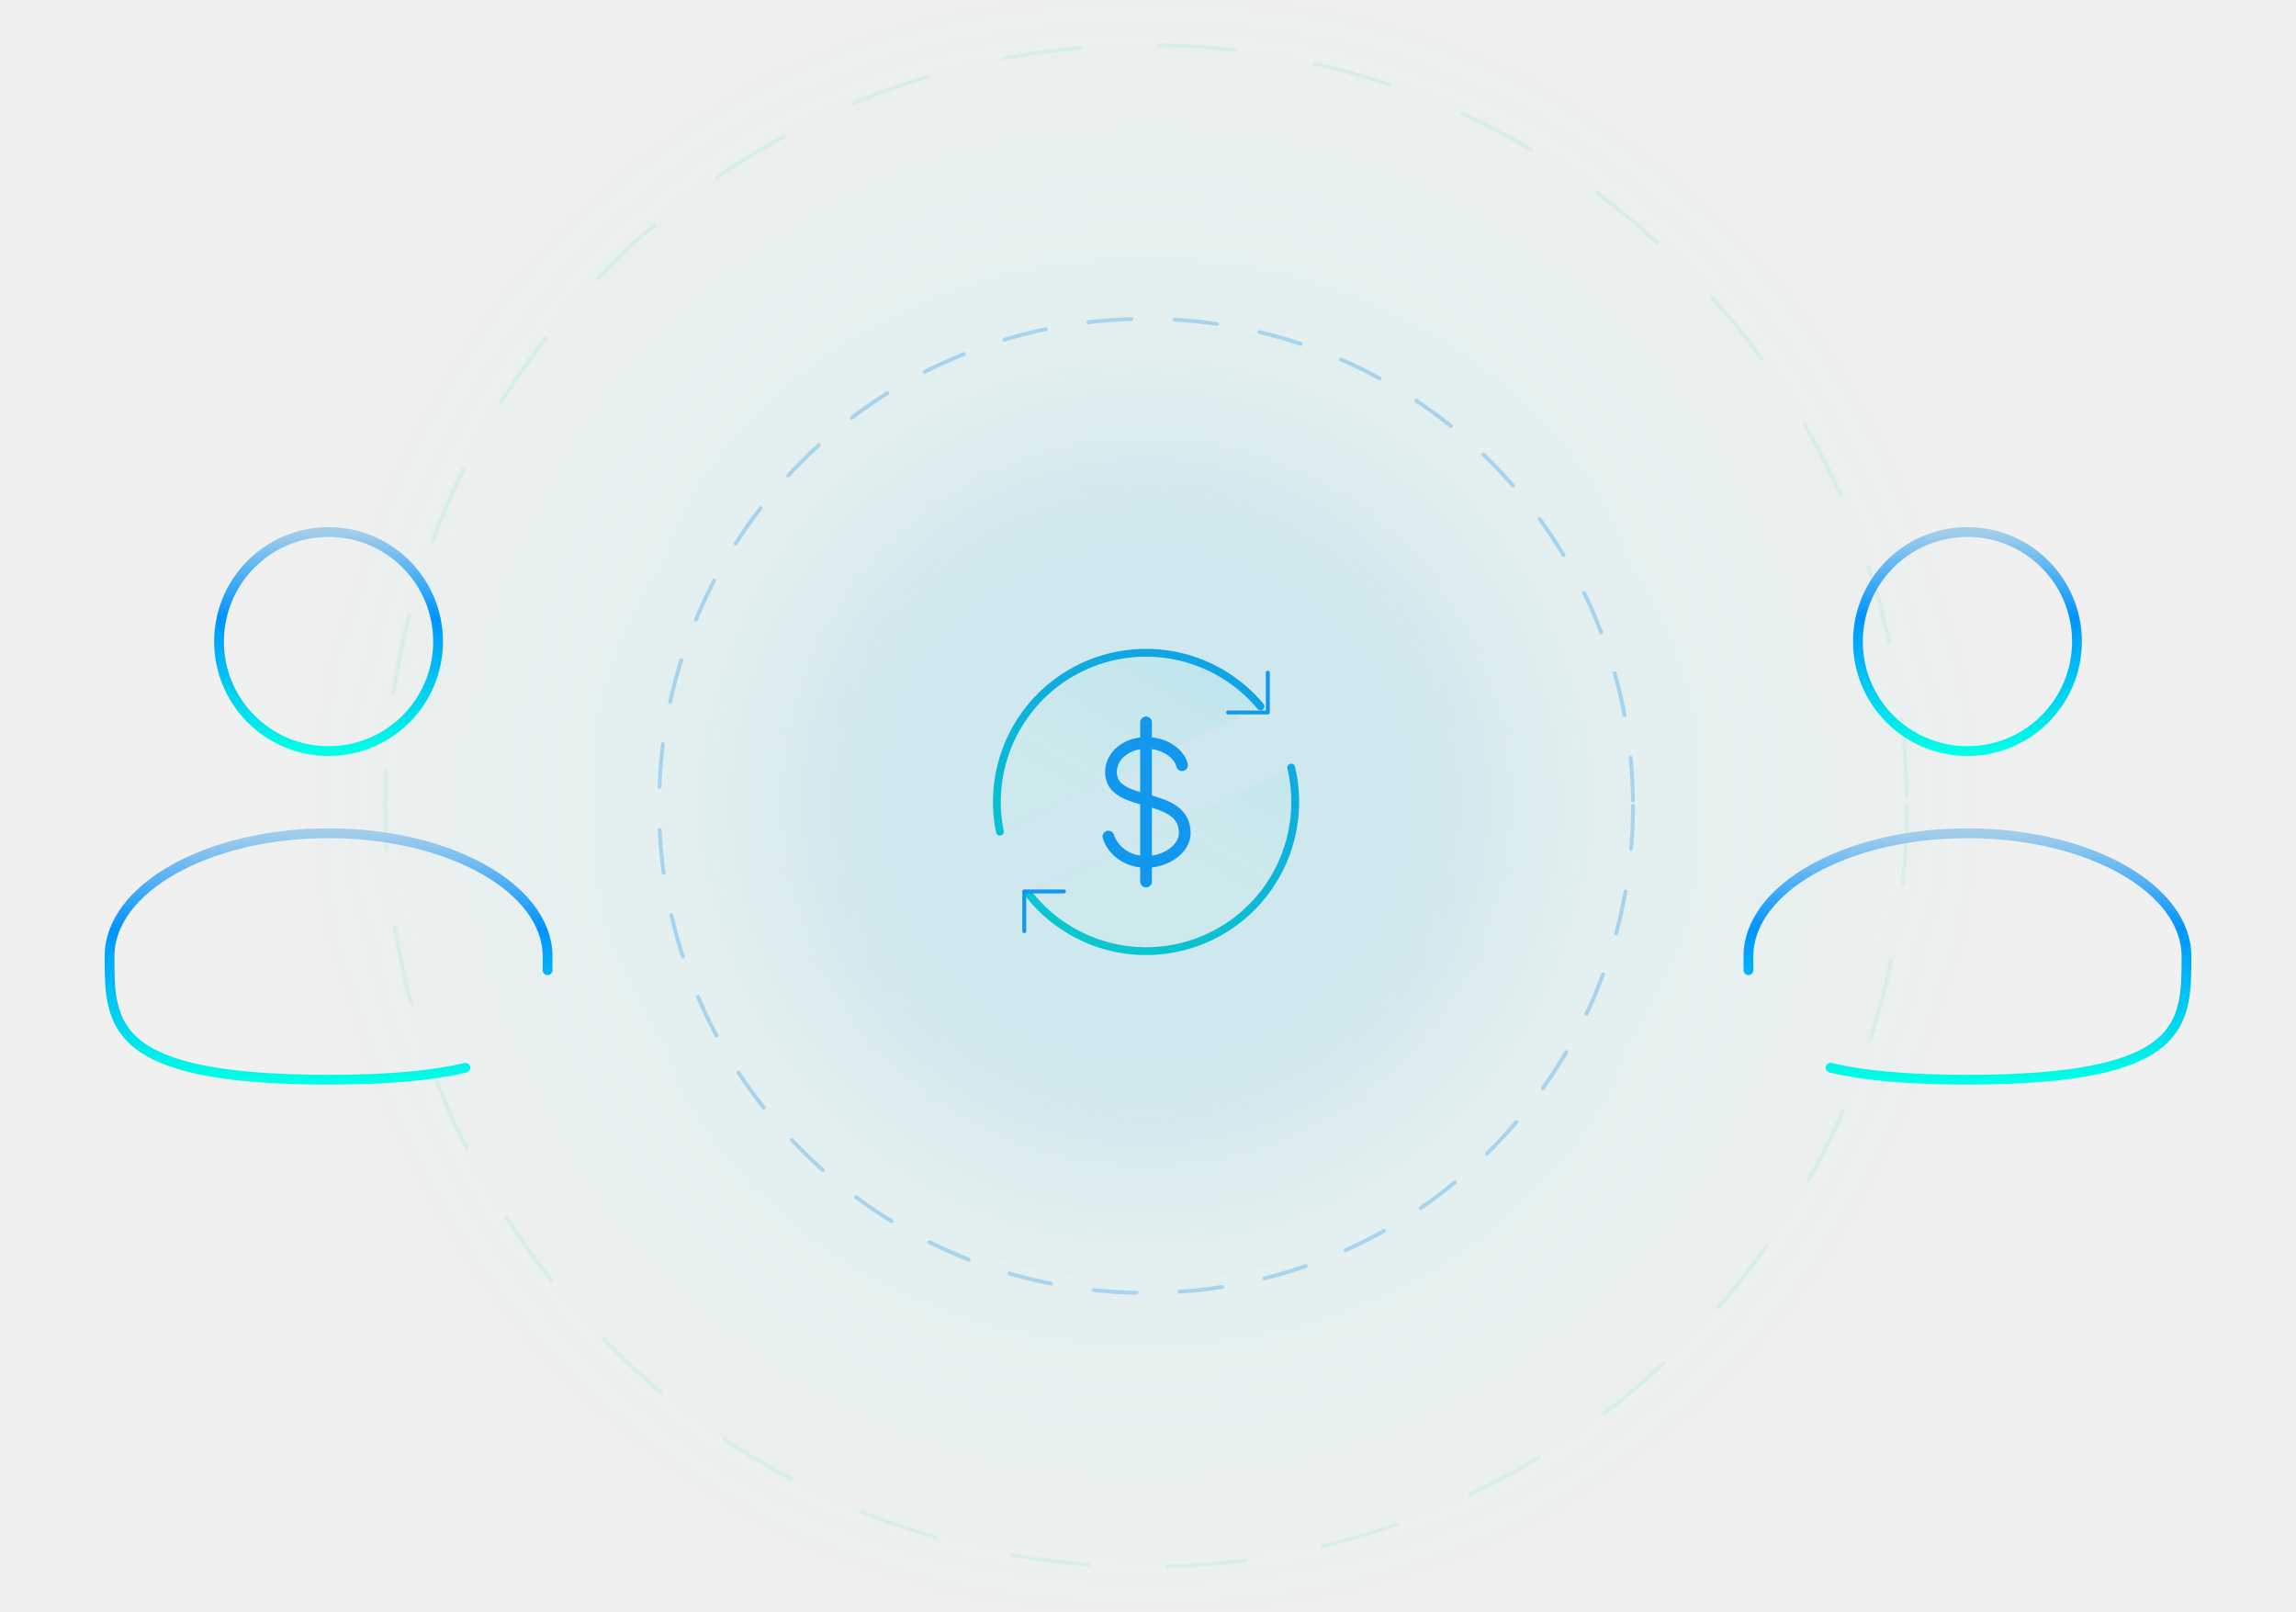
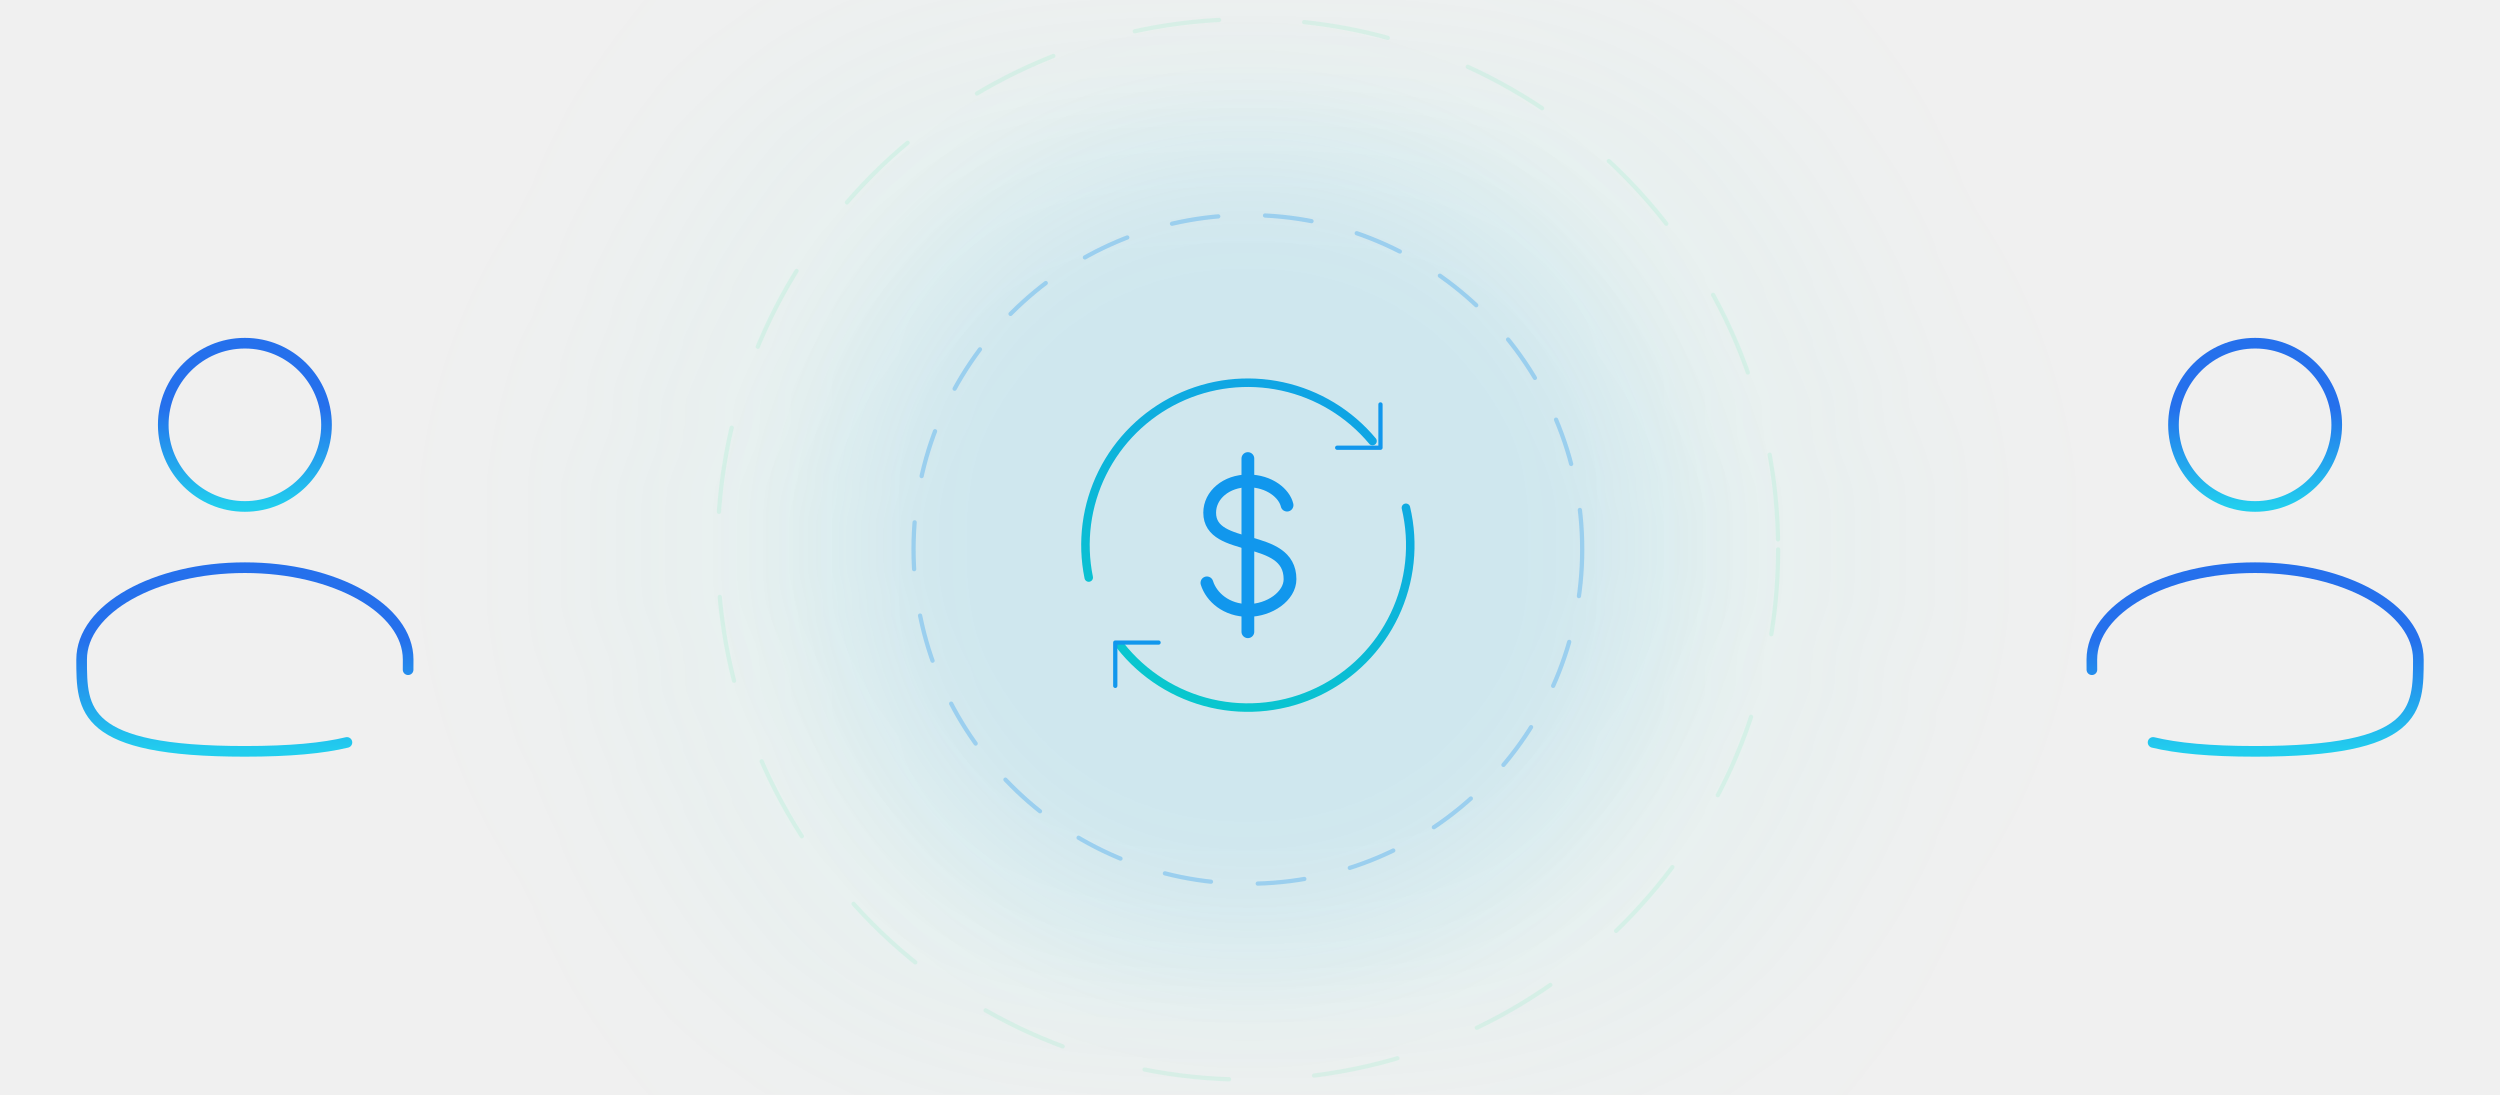
- <svg xmlns="http://www.w3.org/2000/svg" width="587" height="412" viewBox="0 0 587 412" fill="none">
+ <svg xmlns="http://www.w3.org/2000/svg" width="587" height="257" viewBox="0 0 587 257" fill="none">
  <g clip-path="url(#clip0_1378_2)">
-     <path d="M322.265 180.564C316.827 174.046 309.369 169.528 301.073 167.728C292.777 165.928 284.117 166.948 276.467 170.627C268.816 174.306 262.612 180.433 258.838 188.037C255.064 195.641 253.936 204.287 255.632 212.605M330.108 196.226C332.11 204.673 331.17 213.551 327.441 221.391C323.713 229.231 317.421 235.564 309.606 239.342C301.79 243.121 292.919 244.119 284.459 242.172C275.999 240.224 268.457 235.448 263.08 228.632" fill="url(#paint0_linear_1378_2)" />
-     <path d="M322.265 180.564C316.827 174.046 309.369 169.528 301.073 167.728C292.777 165.928 284.117 166.948 276.467 170.627C268.816 174.306 262.612 180.433 258.838 188.037C255.064 195.641 253.936 204.287 255.632 212.605M330.108 196.226C332.11 204.673 331.17 213.551 327.441 221.391C323.713 229.231 317.421 235.564 309.606 239.342C301.79 243.121 292.919 244.119 284.459 242.172C275.999 240.224 268.457 235.448 263.08 228.632" stroke="url(#paint1_linear_1378_2)" stroke-width="2" stroke-linecap="round" />
-     <path d="M324.135 171.958V182.125H313.969M272.031 227.875H261.865V238.042" stroke="#1292EE" stroke-linecap="round" stroke-linejoin="round" />
-     <path d="M293 184.667V225.333" stroke="#1292EE" stroke-width="3" stroke-linecap="round" />
-     <path d="M302.201 195.606C301.591 192.912 298.119 189.913 293.03 189.913C287.942 189.913 284.033 193.217 284.033 197.385C284.033 206.86 302.897 201.991 302.897 212.991C302.897 216.961 298.119 220.331 293.036 220.331C287.952 220.331 284.424 217.205 283.382 213.855" stroke="#1292EE" stroke-width="3" stroke-linecap="round" stroke-linejoin="round" />
+     <path d="M322.265 103.564C316.827 97.046 309.369 92.528 301.073 90.728C292.777 88.928 284.117 89.948 276.467 93.627C268.816 97.306 262.612 103.433 258.838 111.037C255.064 118.641 253.936 127.287 255.632 135.605M330.108 119.226C332.11 127.673 331.17 136.551 327.441 144.391C323.713 152.231 317.421 158.564 309.606 162.342C301.79 166.121 292.919 167.119 284.459 165.172C275.999 163.224 268.457 158.448 263.08 151.632" stroke="url(#paint0_linear_1378_2)" stroke-width="2" stroke-linecap="round" />
+     <path d="M324.135 94.958V105.125H313.969M272.031 150.875H261.865V161.042" stroke="#1292EE" stroke-linecap="round" stroke-linejoin="round" />
+     <path d="M293 107.667V148.333" stroke="#1292EE" stroke-width="3" stroke-linecap="round" />
+     <path d="M302.201 118.606C301.591 115.912 298.119 112.913 293.03 112.913C287.942 112.913 284.033 116.217 284.033 120.385C284.033 129.86 302.897 124.991 302.897 135.991C302.897 139.961 298.119 143.331 293.036 143.331C287.952 143.331 284.424 140.205 283.382 136.855" stroke="#1292EE" stroke-width="3" stroke-linecap="round" stroke-linejoin="round" />
    <g filter="url(#filter0_f_1378_2)">
-       <circle cx="293" cy="205" r="95" fill="#1292EE" fill-opacity="0.09" />
+       <circle cx="293" cy="128" r="95" fill="#1292EE" fill-opacity="0.09" />
    </g>
    <g filter="url(#filter1_f_1378_2)">
-       <circle cx="293" cy="205" r="181" fill="#12EEE7" fill-opacity="0.06" />
+       <circle cx="293" cy="128" r="139" fill="#12EEE7" fill-opacity="0.06" />
    </g>
-     <circle cx="293" cy="206" r="124.5" stroke="#1292EE" stroke-opacity="0.29" stroke-linecap="round" stroke-dasharray="11 11" />
-     <circle cx="293" cy="206" r="194.5" stroke="#12EE9A" stroke-opacity="0.09" stroke-linecap="round" stroke-dasharray="20 20" />
-     <path d="M503 192C487.536 192 475 179.464 475 164C475 148.536 487.536 136 503 136C518.464 136 531 148.536 531 164C531 179.464 518.464 192 503 192Z" stroke="url(#paint2_linear_1378_2)" stroke-width="2.5" />
-     <path d="M447.014 248C447.005 246.852 447 245.685 447 244.5C447 227.105 472.074 213 503 213C533.926 213 559 227.105 559 244.5C559 261.895 559 276 503 276C487.383 276 476.12 274.901 468 272.941" stroke="url(#paint3_linear_1378_2)" stroke-width="2.5" stroke-linecap="round" />
-     <path d="M84 192C99.464 192 112 179.464 112 164C112 148.536 99.464 136 84 136C68.536 136 56 148.536 56 164C56 179.464 68.536 192 84 192Z" stroke="url(#paint4_linear_1378_2)" stroke-width="2.5" />
-     <path d="M139.986 248C139.995 246.852 140 245.685 140 244.5C140 227.105 114.926 213 84 213C53.074 213 28 227.105 28 244.5C28 261.895 28 276 84 276C99.617 276 110.88 274.901 119 272.941" stroke="url(#paint5_linear_1378_2)" stroke-width="2.5" stroke-linecap="round" />
+     <circle cx="293" cy="129" r="78.5" stroke="#1292EE" stroke-opacity="0.29" stroke-linecap="round" stroke-dasharray="11 11" />
+     <circle cx="293" cy="129" r="124.5" stroke="#12EE9A" stroke-opacity="0.09" stroke-linecap="round" stroke-dasharray="20 20" />
+     <path d="M529.5 118.917C518.915 118.917 510.333 110.335 510.333 99.75C510.333 89.165 518.915 80.583 529.5 80.583C540.086 80.583 548.667 89.165 548.667 99.75C548.667 110.335 540.086 118.917 529.5 118.917Z" stroke="url(#paint1_linear_1378_2)" stroke-width="2.5" />
+     <path d="M491.176 157.25C491.17 156.464 491.167 155.666 491.167 154.854C491.167 142.947 508.33 133.292 529.5 133.292C550.67 133.292 567.833 142.947 567.833 154.854C567.833 166.761 567.833 176.417 529.5 176.417C518.81 176.417 511.1 175.664 505.542 174.323" stroke="url(#paint2_linear_1378_2)" stroke-width="2.5" stroke-linecap="round" />
+     <path d="M57.5 118.917C68.085 118.917 76.667 110.335 76.667 99.75C76.667 89.165 68.085 80.583 57.5 80.583C46.914 80.583 38.333 89.165 38.333 99.75C38.333 110.335 46.914 118.917 57.5 118.917Z" stroke="url(#paint3_linear_1378_2)" stroke-width="2.5" />
+     <path d="M95.824 157.25C95.83 156.464 95.833 155.666 95.833 154.854C95.833 142.947 78.669 133.292 57.5 133.292C36.33 133.292 19.167 142.947 19.167 154.854C19.167 166.761 19.167 176.417 57.5 176.417C68.19 176.417 75.9 175.664 81.458 174.323" stroke="url(#paint4_linear_1378_2)" stroke-width="2.5" stroke-linecap="round" />
  </g>
  <defs>
-     <filter id="filter0_f_1378_2" x="167" y="79" width="252" height="252" filterUnits="userSpaceOnUse" color-interpolation-filters="sRGB">
+     <filter id="filter0_f_1378_2" x="167" y="2" width="252" height="252" filterUnits="userSpaceOnUse" color-interpolation-filters="sRGB">
      <feFlood flood-opacity="0" result="BackgroundImageFix" />
      <feBlend mode="normal" in="SourceGraphic" in2="BackgroundImageFix" result="shape" />
      <feGaussianBlur stdDeviation="15.5" result="effect1_foregroundBlur_1378_2" />
    </filter>
-     <filter id="filter1_f_1378_2" x="46" y="-42" width="494" height="494" filterUnits="userSpaceOnUse" color-interpolation-filters="sRGB">
+     <filter id="filter1_f_1378_2" x="88" y="-77" width="410" height="410" filterUnits="userSpaceOnUse" color-interpolation-filters="sRGB">
      <feFlood flood-opacity="0" result="BackgroundImageFix" />
      <feBlend mode="normal" in="SourceGraphic" in2="BackgroundImageFix" result="shape" />
      <feGaussianBlur stdDeviation="33" result="effect1_foregroundBlur_1378_2" />
    </filter>
-     <linearGradient id="paint0_linear_1378_2" x1="348.5" y1="119.5" x2="293" y2="213.5" gradientUnits="userSpaceOnUse">
-       <stop stop-color="#ACDAFB" />
-       <stop offset="1" stop-color="#E6F8E8" stop-opacity="0.26" />
-     </linearGradient>
-     <linearGradient id="paint1_linear_1378_2" x1="319" y1="143.5" x2="232" y2="319" gradientUnits="userSpaceOnUse">
+     <linearGradient id="paint0_linear_1378_2" x1="319" y1="66.5" x2="232" y2="242" gradientUnits="userSpaceOnUse">
      <stop stop-color="#1292EE" />
      <stop offset="1" stop-color="#00FAAB" />
    </linearGradient>
-     <linearGradient id="paint2_linear_1378_2" x1="503" y1="136" x2="503" y2="192" gradientUnits="userSpaceOnUse">
-       <stop stop-color="#A2CDEB" />
-       <stop offset="0.39" stop-color="#0094FF" />
-       <stop offset="1" stop-color="#00FFE6" />
+     <linearGradient id="paint1_linear_1378_2" x1="529.5" y1="80.583" x2="529.5" y2="118.917" gradientUnits="userSpaceOnUse">
+       <stop offset="0.39" stop-color="#2570EC" />
+       <stop offset="1" stop-color="#22CEEE" />
    </linearGradient>
-     <linearGradient id="paint3_linear_1378_2" x1="503" y1="213" x2="503" y2="276" gradientUnits="userSpaceOnUse">
-       <stop stop-color="#A2CDEB" />
-       <stop offset="0.39" stop-color="#0094FF" />
-       <stop offset="1" stop-color="#00FFE6" />
+     <linearGradient id="paint2_linear_1378_2" x1="529.5" y1="133.292" x2="529.5" y2="176.417" gradientUnits="userSpaceOnUse">
+       <stop offset="0.39" stop-color="#2570EC" />
+       <stop offset="1" stop-color="#22CEEE" />
    </linearGradient>
-     <linearGradient id="paint4_linear_1378_2" x1="84" y1="136" x2="84" y2="192" gradientUnits="userSpaceOnUse">
-       <stop stop-color="#A2CDEB" />
-       <stop offset="0.39" stop-color="#0094FF" />
-       <stop offset="1" stop-color="#00FFE6" />
+     <linearGradient id="paint3_linear_1378_2" x1="57.5" y1="80.583" x2="57.5" y2="118.917" gradientUnits="userSpaceOnUse">
+       <stop offset="0.39" stop-color="#2570EC" />
+       <stop offset="1" stop-color="#22CEEE" />
    </linearGradient>
-     <linearGradient id="paint5_linear_1378_2" x1="84" y1="213" x2="84" y2="276" gradientUnits="userSpaceOnUse">
-       <stop stop-color="#A2CDEB" />
-       <stop offset="0.39" stop-color="#0094FF" />
-       <stop offset="1" stop-color="#00FFE6" />
+     <linearGradient id="paint4_linear_1378_2" x1="57.5" y1="133.292" x2="57.5" y2="176.417" gradientUnits="userSpaceOnUse">
+       <stop offset="0.39" stop-color="#2570EC" />
+       <stop offset="1" stop-color="#22CEEE" />
    </linearGradient>
    <clipPath id="clip0_1378_2">
-       <rect width="587" height="412" fill="white" />
+       <rect width="587" height="257" fill="white" />
    </clipPath>
  </defs>
</svg>
